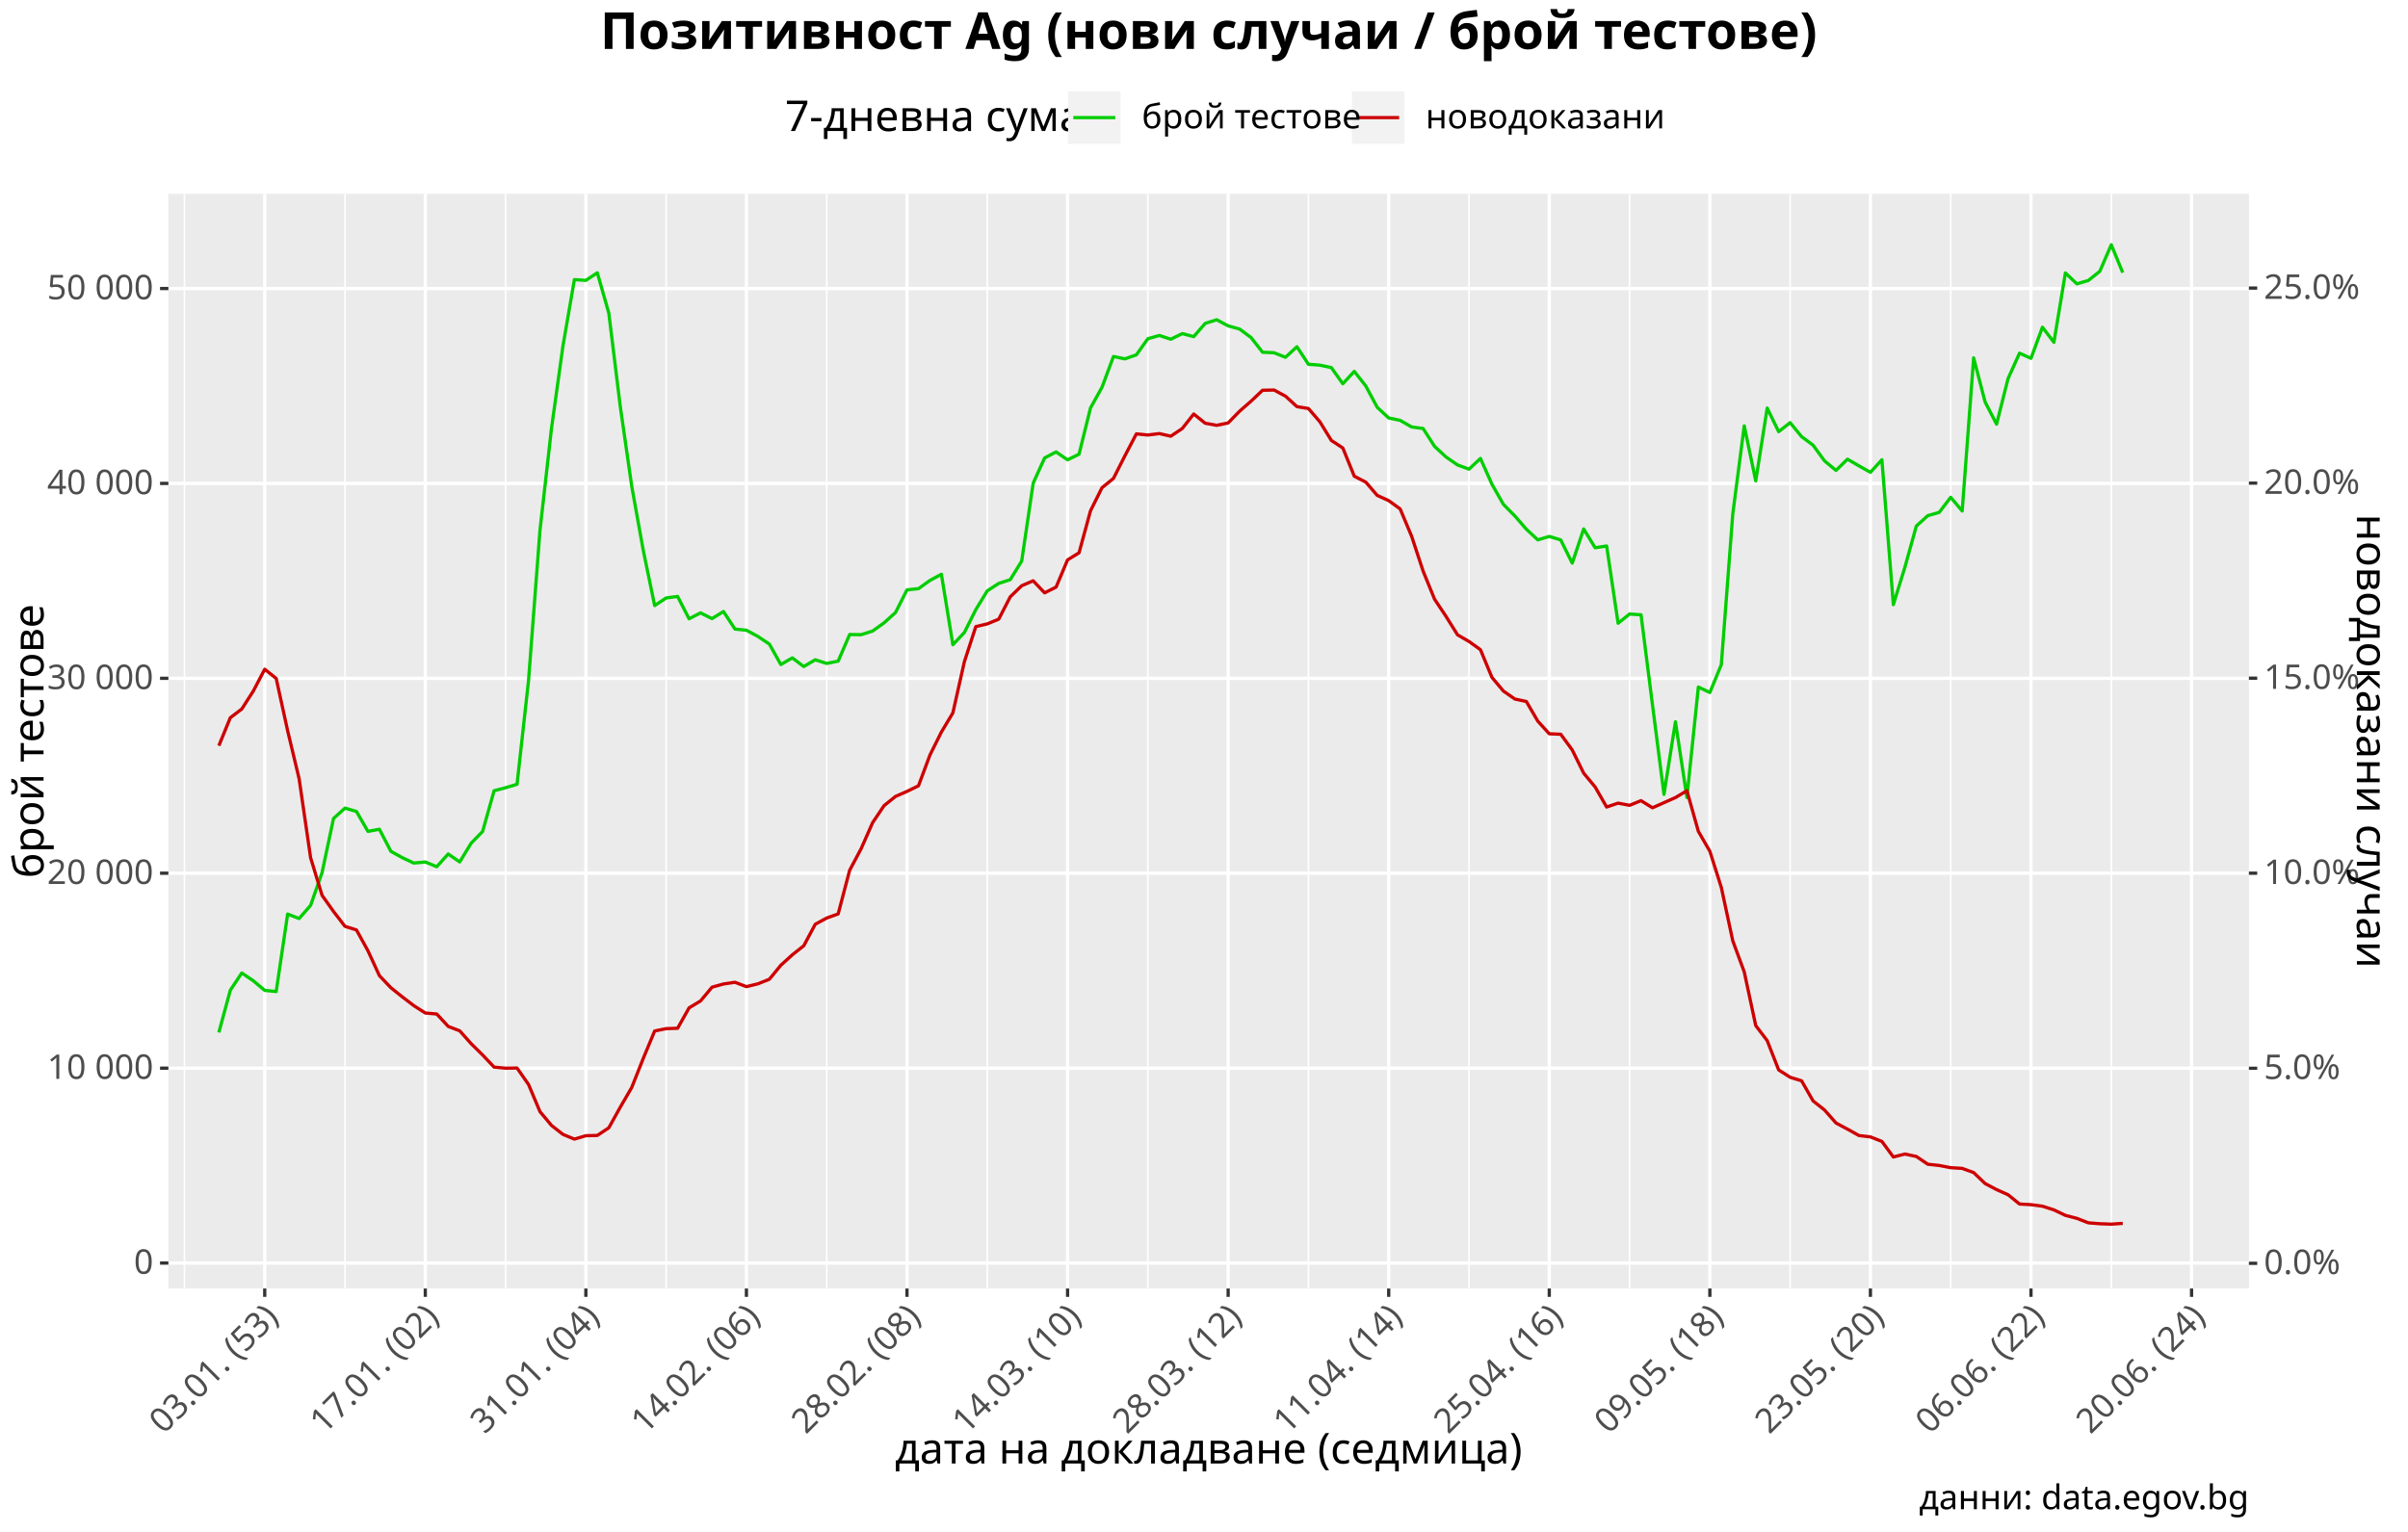
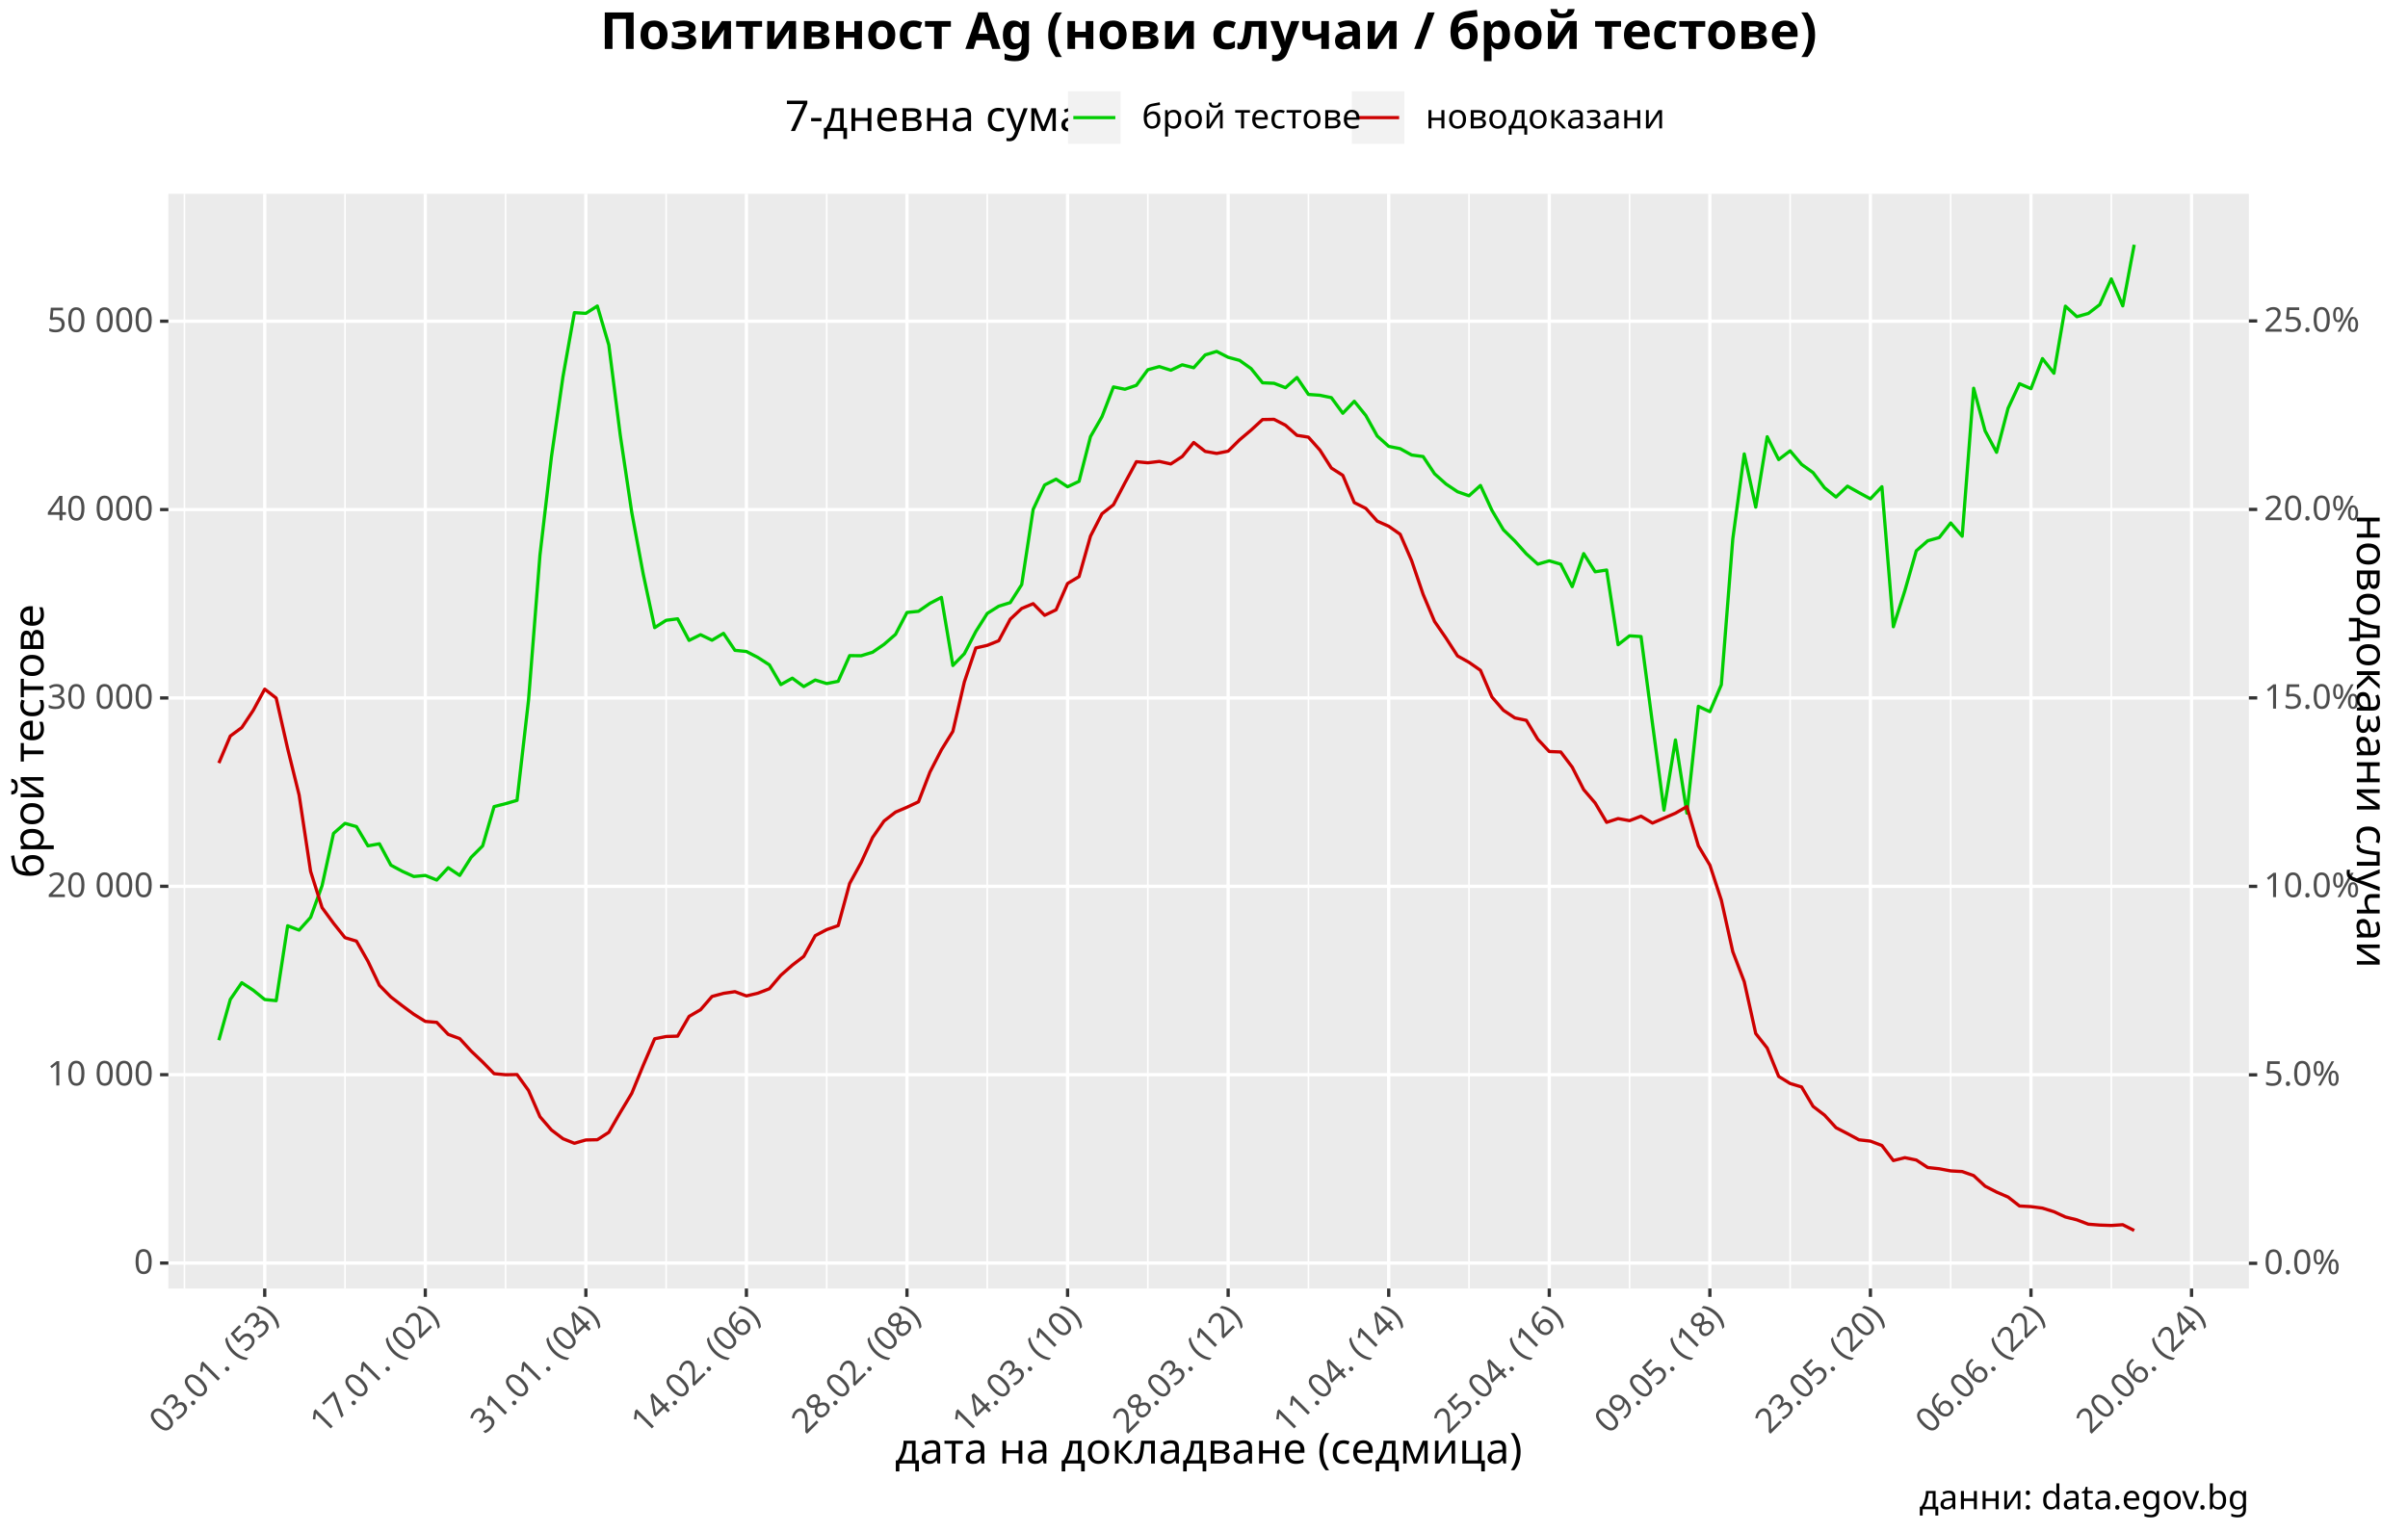
<svg xmlns="http://www.w3.org/2000/svg" class="svglite" viewBox="0 0 792.00 504.00">
  <defs>
    <style type="text/css">
    .svglite line, .svglite polyline, .svglite polygon, .svglite path, .svglite rect, .svglite circle {
      fill: none;
      stroke: #000000;
      stroke-linecap: round;
      stroke-linejoin: round;
      stroke-miterlimit: 10.00;
    }
  </style>
  </defs>
  <rect width="100%" height="100%" style="stroke: none; fill: #FFFFFF;" />
  <defs>
    <clipPath id="cpMC4wMHw3OTIuMDB8MC4wMHw1MDQuMDA=">
      <rect x="0.00" y="0.00" width="792.00" height="504.00" />
    </clipPath>
  </defs>
  <g clip-path="url(#cpMC4wMHw3OTIuMDB8MC4wMHw1MDQuMDA=)">
    <rect x="-0" y="-0" width="792.00" height="504.00" style="stroke-width: 1.07; stroke: #FFFFFF; fill: #FFFFFF;" />
  </g>
  <defs>
    <clipPath id="cpNTUuMzh8NzM5LjY3fDYzLjc3fDQyMy45Mg==">
      <rect x="55.38" y="63.77" width="684.30" height="360.15" />
    </clipPath>
  </defs>
  <g clip-path="url(#cpNTUuMzh8NzM5LjY3fDYzLjc3fDQyMy45Mg==)">
    <rect x="55.38" y="63.77" width="684.30" height="360.15" style="stroke-width: 1.07; stroke: none; fill: #EBEBEB;" />
    <polyline points="60.66,423.92 60.66,63.77 " style="stroke-width: 0.53; stroke: #FFFFFF; stroke-linecap: butt;" />
    <polyline points="113.47,423.92 113.47,63.77 " style="stroke-width: 0.53; stroke: #FFFFFF; stroke-linecap: butt;" />
    <polyline points="166.28,423.92 166.28,63.77 " style="stroke-width: 0.53; stroke: #FFFFFF; stroke-linecap: butt;" />
    <polyline points="219.10,423.92 219.10,63.77 " style="stroke-width: 0.53; stroke: #FFFFFF; stroke-linecap: butt;" />
    <polyline points="271.91,423.92 271.91,63.77 " style="stroke-width: 0.53; stroke: #FFFFFF; stroke-linecap: butt;" />
    <polyline points="324.72,423.92 324.72,63.77 " style="stroke-width: 0.53; stroke: #FFFFFF; stroke-linecap: butt;" />
    <polyline points="377.53,423.92 377.53,63.77 " style="stroke-width: 0.53; stroke: #FFFFFF; stroke-linecap: butt;" />
    <polyline points="430.35,423.92 430.35,63.77 " style="stroke-width: 0.53; stroke: #FFFFFF; stroke-linecap: butt;" />
    <polyline points="483.16,423.92 483.16,63.77 " style="stroke-width: 0.53; stroke: #FFFFFF; stroke-linecap: butt;" />
    <polyline points="535.97,423.92 535.97,63.77 " style="stroke-width: 0.53; stroke: #FFFFFF; stroke-linecap: butt;" />
    <polyline points="588.78,423.92 588.78,63.77 " style="stroke-width: 0.53; stroke: #FFFFFF; stroke-linecap: butt;" />
    <polyline points="641.59,423.92 641.59,63.77 " style="stroke-width: 0.53; stroke: #FFFFFF; stroke-linecap: butt;" />
    <polyline points="694.41,423.92 694.41,63.77 " style="stroke-width: 0.53; stroke: #FFFFFF; stroke-linecap: butt;" />
    <polyline points="55.38,415.54 739.67,415.54 " style="stroke-width: 1.07; stroke: #FFFFFF; stroke-linecap: butt;" />
-     <polyline points="55.38,351.42 739.67,351.42 " style="stroke-width: 1.07; stroke: #FFFFFF; stroke-linecap: butt;" />
-     <polyline points="55.38,287.29 739.67,287.29 " style="stroke-width: 1.07; stroke: #FFFFFF; stroke-linecap: butt;" />
-     <polyline points="55.38,223.17 739.67,223.17 " style="stroke-width: 1.07; stroke: #FFFFFF; stroke-linecap: butt;" />
-     <polyline points="55.38,159.05 739.67,159.05 " style="stroke-width: 1.07; stroke: #FFFFFF; stroke-linecap: butt;" />
-     <polyline points="55.38,94.92 739.67,94.92 " style="stroke-width: 1.07; stroke: #FFFFFF; stroke-linecap: butt;" />
+     <polyline points="55.38,353.57 739.67,353.57 " style="stroke-width: 1.07; stroke: #FFFFFF; stroke-linecap: butt;" />
+     <polyline points="55.38,291.60 739.67,291.60 " style="stroke-width: 1.07; stroke: #FFFFFF; stroke-linecap: butt;" />
+     <polyline points="55.38,229.63 739.67,229.63 " style="stroke-width: 1.07; stroke: #FFFFFF; stroke-linecap: butt;" />
+     <polyline points="55.38,167.65 739.67,167.65 " style="stroke-width: 1.07; stroke: #FFFFFF; stroke-linecap: butt;" />
+     <polyline points="55.38,105.68 739.67,105.68 " style="stroke-width: 1.07; stroke: #FFFFFF; stroke-linecap: butt;" />
    <polyline points="87.07,423.92 87.07,63.77 " style="stroke-width: 1.07; stroke: #FFFFFF; stroke-linecap: butt;" />
    <polyline points="139.88,423.92 139.88,63.77 " style="stroke-width: 1.07; stroke: #FFFFFF; stroke-linecap: butt;" />
    <polyline points="192.69,423.92 192.69,63.77 " style="stroke-width: 1.07; stroke: #FFFFFF; stroke-linecap: butt;" />
    <polyline points="245.50,423.92 245.50,63.77 " style="stroke-width: 1.07; stroke: #FFFFFF; stroke-linecap: butt;" />
    <polyline points="298.31,423.92 298.31,63.77 " style="stroke-width: 1.07; stroke: #FFFFFF; stroke-linecap: butt;" />
    <polyline points="351.13,423.92 351.13,63.77 " style="stroke-width: 1.07; stroke: #FFFFFF; stroke-linecap: butt;" />
    <polyline points="403.94,423.92 403.94,63.77 " style="stroke-width: 1.07; stroke: #FFFFFF; stroke-linecap: butt;" />
    <polyline points="456.75,423.92 456.75,63.77 " style="stroke-width: 1.07; stroke: #FFFFFF; stroke-linecap: butt;" />
    <polyline points="509.56,423.92 509.56,63.77 " style="stroke-width: 1.07; stroke: #FFFFFF; stroke-linecap: butt;" />
    <polyline points="562.38,423.92 562.38,63.77 " style="stroke-width: 1.07; stroke: #FFFFFF; stroke-linecap: butt;" />
    <polyline points="615.19,423.92 615.19,63.77 " style="stroke-width: 1.07; stroke: #FFFFFF; stroke-linecap: butt;" />
    <polyline points="668.00,423.92 668.00,63.77 " style="stroke-width: 1.07; stroke: #FFFFFF; stroke-linecap: butt;" />
    <polyline points="720.81,423.92 720.81,63.77 " style="stroke-width: 1.07; stroke: #FFFFFF; stroke-linecap: butt;" />
-     <polyline points="71.98,339.68 75.75,325.79 79.52,320.12 83.29,322.66 87.07,325.84 90.84,326.22 94.61,300.72 98.38,302.20 102.16,297.86 105.93,287.07 109.70,269.28 113.47,265.87 117.24,266.97 121.02,273.53 124.79,272.82 128.56,280.08 132.33,282.18 136.11,283.95 139.88,283.59 143.65,285.15 147.42,280.96 151.20,283.58 154.97,277.41 158.74,273.53 162.51,260.16 166.28,259.16 170.06,258.03 173.83,223.96 177.60,174.50 181.37,141.08 185.15,113.87 188.92,92.00 192.69,92.25 196.46,89.75 200.24,103.00 204.01,133.73 207.78,159.98 211.55,180.95 215.32,199.23 219.10,196.73 222.87,196.23 226.64,203.58 230.41,201.64 234.19,203.52 237.96,201.19 241.73,206.96 245.50,207.35 249.27,209.38 253.05,211.91 256.82,218.63 260.59,216.44 264.36,219.29 268.14,217.07 271.91,218.27 275.68,217.51 279.45,208.76 283.23,208.81 287.00,207.62 290.77,204.92 294.54,201.52 298.31,194.07 302.09,193.67 305.86,190.97 309.63,188.94 313.40,212.12 317.18,208.10 320.95,200.56 324.72,194.39 328.49,191.94 332.27,190.71 336.04,184.59 339.81,158.98 343.58,150.67 347.35,148.69 351.13,151.28 354.90,149.44 358.67,134.22 362.44,127.44 366.22,117.29 369.99,118.07 373.76,116.74 377.53,111.44 381.31,110.37 385.08,111.60 388.85,109.76 392.62,110.75 396.39,106.40 400.17,105.20 403.94,107.20 407.71,108.26 411.48,111.05 415.26,115.89 419.03,116.05 422.80,117.55 426.57,114.08 430.35,119.85 434.12,120.13 437.89,120.95 441.66,126.26 445.43,122.18 449.21,126.99 452.98,134.01 456.75,137.52 460.52,138.30 464.30,140.47 468.07,140.98 471.84,146.86 475.61,150.35 479.39,152.97 483.16,154.35 486.93,150.83 490.70,159.30 494.47,165.93 498.25,169.76 502.02,174.10 505.79,177.62 509.56,176.48 513.34,177.64 517.11,185.27 520.88,174.03 524.65,180.21 528.43,179.63 532.20,205.05 535.97,202.02 539.74,202.27 543.51,231.94 547.29,261.34 551.06,237.48 554.83,262.38 558.60,226.03 562.38,227.84 566.15,218.68 569.92,169.06 573.69,140.11 577.47,158.21 581.24,134.25 585.01,142.02 588.78,139.05 592.55,143.65 596.33,146.47 600.10,151.63 603.87,154.76 607.64,151.08 611.42,153.27 615.19,155.39 618.96,151.26 622.73,198.93 626.51,186.68 630.28,173.08 634.05,169.66 637.82,168.57 641.59,163.61 645.37,168.12 649.14,117.74 652.91,132.25 656.68,139.55 660.46,124.57 664.23,116.19 668.00,117.89 671.77,107.65 675.54,112.62 679.32,89.80 683.09,93.38 686.86,92.28 690.63,89.27 694.41,80.52 698.18,89.70 " style="stroke-width: 1.07; stroke: #00CD00; stroke-linecap: butt;" />
-     <polyline points="71.98,245.34 75.75,236.13 79.52,233.27 83.29,227.40 87.07,220.18 90.84,223.20 94.61,240.43 98.38,256.20 102.16,282.21 105.93,294.56 109.70,299.88 113.47,304.77 117.24,305.95 121.02,312.81 124.79,320.99 128.56,324.96 132.33,327.98 136.11,330.86 139.88,333.28 143.65,333.61 147.42,337.69 151.20,339.14 154.97,343.38 158.74,347.09 162.51,351.08 166.28,351.44 170.06,351.38 173.83,356.78 177.60,365.73 181.37,370.24 185.15,373.21 188.92,374.77 192.69,373.65 196.46,373.56 200.24,371.05 204.01,364.27 207.78,357.78 211.55,348.27 215.32,339.20 219.10,338.42 222.87,338.30 226.64,331.59 230.41,329.31 234.19,324.78 237.96,323.73 241.73,323.17 245.50,324.61 249.27,323.68 253.05,322.17 256.82,317.57 260.59,314.14 264.36,311.16 268.14,304.08 271.91,302.03 275.68,300.68 279.45,286.33 283.23,279.22 287.00,270.67 290.77,265.06 294.54,262.03 298.31,260.37 302.09,258.53 305.86,248.41 309.63,240.84 313.40,234.55 317.18,217.73 320.95,206.15 324.72,205.26 328.49,203.70 332.27,196.37 336.04,192.71 339.81,191.08 343.58,195.04 347.35,193.16 351.13,184.20 354.90,181.87 358.67,168.06 362.44,160.48 366.22,157.40 369.99,149.95 373.76,142.74 377.53,143.12 381.31,142.65 385.08,143.51 388.85,140.98 392.62,136.21 396.39,139.24 400.17,139.93 403.94,139.15 407.71,135.28 411.48,131.99 415.26,128.40 419.03,128.32 422.80,130.33 426.57,133.78 430.35,134.40 434.12,138.78 437.89,144.91 441.66,147.39 445.43,156.67 449.21,158.62 452.98,162.99 456.75,164.71 460.52,167.44 464.30,176.46 468.07,187.90 471.84,197.15 475.61,202.81 479.39,208.86 483.16,211.05 486.93,213.76 490.70,222.85 494.47,227.36 498.25,229.98 502.02,230.79 505.79,237.26 509.56,241.41 513.34,241.57 517.11,246.73 520.88,254.38 524.65,258.92 528.43,265.51 532.20,264.23 535.97,264.95 539.74,263.42 543.51,265.76 547.29,264.08 551.06,262.40 554.83,260.15 558.60,273.52 562.38,280.07 566.15,291.98 569.92,309.54 573.69,319.76 577.47,337.41 581.24,342.37 585.01,352.01 588.78,354.42 592.55,355.59 596.33,362.21 600.10,365.19 603.87,369.47 607.64,371.48 611.42,373.59 615.19,374.04 618.96,375.53 622.73,380.65 626.51,379.68 630.28,380.47 634.05,383.03 637.82,383.44 641.59,384.17 645.37,384.40 649.14,385.77 652.91,389.39 656.68,391.38 660.46,393.07 664.23,396.12 668.00,396.34 671.77,396.84 675.54,398.06 679.32,399.86 683.09,400.84 686.86,402.31 690.63,402.61 694.41,402.75 698.18,402.49 " style="stroke-width: 1.07; stroke: #CD0000; stroke-linecap: butt;" />
+     <polyline points="71.98,342.23 75.75,328.81 79.52,323.32 83.29,325.78 87.07,328.85 90.84,329.22 94.61,304.58 98.38,306.01 102.16,301.81 105.93,291.38 109.70,274.19 113.47,270.89 117.24,271.95 121.02,278.29 124.79,277.61 128.56,284.63 132.33,286.66 136.11,288.37 139.88,288.02 143.65,289.53 147.42,285.48 151.20,288.01 154.97,282.05 158.74,278.30 162.51,265.37 166.28,264.41 170.06,263.31 173.83,230.39 177.60,182.59 181.37,150.29 185.15,124.00 188.92,102.86 192.69,103.10 196.46,100.68 200.24,113.49 204.01,143.19 207.78,168.55 211.55,188.82 215.32,206.49 219.10,204.08 222.87,203.59 226.64,210.69 230.41,208.82 234.19,210.63 237.96,208.38 241.73,213.96 245.50,214.34 249.27,216.30 253.05,218.74 256.82,225.23 260.59,223.12 264.36,225.88 268.14,223.73 271.91,224.89 275.68,224.15 279.45,215.70 283.23,215.74 287.00,214.59 290.77,211.99 294.54,208.71 298.31,201.50 302.09,201.12 305.86,198.50 309.63,196.54 313.40,218.95 317.18,215.06 320.95,207.77 324.72,201.81 328.49,199.44 332.27,198.26 336.04,192.34 339.81,167.59 343.58,159.56 347.35,157.65 351.13,160.15 354.90,158.37 358.67,143.66 362.44,137.10 366.22,127.30 369.99,128.06 373.76,126.77 377.53,121.64 381.31,120.61 385.08,121.80 388.85,120.02 392.62,120.98 396.39,116.77 400.17,115.62 403.94,117.55 407.71,118.57 411.48,121.26 415.26,125.94 419.03,126.10 422.80,127.55 426.57,124.19 430.35,129.77 434.12,130.04 437.89,130.83 441.66,135.96 445.43,132.02 449.21,136.68 452.98,143.46 456.75,146.85 460.52,147.61 464.30,149.70 468.07,150.20 471.84,155.88 475.61,159.25 479.39,161.78 483.16,163.11 486.93,159.72 490.70,167.90 494.47,174.30 498.25,178.01 502.02,182.21 505.79,185.61 509.56,184.51 513.34,185.62 517.11,193.00 520.88,182.14 524.65,188.11 528.43,187.54 532.20,212.11 535.97,209.19 539.74,209.43 543.51,238.10 547.29,266.52 551.06,243.45 554.83,267.52 558.60,232.38 562.38,234.14 566.15,225.28 569.92,177.33 573.69,149.35 577.47,166.84 581.24,143.69 585.01,151.20 588.78,148.33 592.55,152.78 596.33,155.50 600.10,160.48 603.87,163.52 607.64,159.95 611.42,162.07 615.19,164.12 618.96,160.13 622.73,206.20 626.51,194.36 630.28,181.21 634.05,177.91 637.82,176.86 641.59,172.06 645.37,176.42 649.14,127.73 652.91,141.76 656.68,148.81 660.46,134.33 664.23,126.24 668.00,127.88 671.77,117.98 675.54,122.79 679.32,100.73 683.09,104.19 686.86,103.12 690.63,100.22 694.41,91.76 698.18,100.63 701.95,80.52 " style="stroke-width: 1.07; stroke: #00CD00; stroke-linecap: butt;" />
+     <polyline points="71.98,251.05 75.75,242.15 79.52,239.38 83.29,233.71 87.07,226.73 90.84,229.66 94.61,246.30 98.38,261.55 102.16,286.68 105.93,298.62 109.70,303.76 113.47,308.49 117.24,309.63 121.02,316.26 124.79,324.16 128.56,328.00 132.33,330.91 136.11,333.70 139.88,336.04 143.65,336.36 147.42,340.31 151.20,341.70 154.97,345.81 158.74,349.39 162.51,353.24 166.28,353.59 170.06,353.53 173.83,358.75 177.60,367.40 181.37,371.76 185.15,374.63 188.92,376.14 192.69,375.05 196.46,374.97 200.24,372.54 204.01,365.99 207.78,359.72 211.55,350.53 215.32,341.76 219.10,341.01 222.87,340.89 226.64,334.40 230.41,332.20 234.19,327.83 237.96,326.81 241.73,326.26 245.50,327.66 249.27,326.76 253.05,325.30 256.82,320.86 260.59,317.54 264.36,314.66 268.14,307.82 271.91,305.84 275.68,304.53 279.45,290.67 283.23,283.79 287.00,275.53 290.77,270.11 294.54,267.19 298.31,265.58 302.09,263.80 305.86,254.02 309.63,246.70 313.40,240.62 317.18,224.36 320.95,213.18 324.72,212.32 328.49,210.81 332.27,203.73 336.04,200.19 339.81,198.61 343.58,202.44 347.35,200.63 351.13,191.96 354.90,189.71 358.67,176.37 362.44,169.03 366.22,166.07 369.99,158.86 373.76,151.90 377.53,152.26 381.31,151.81 385.08,152.64 388.85,150.19 392.62,145.58 396.39,148.51 400.17,149.18 403.94,148.43 407.71,144.69 411.48,141.51 415.26,138.03 419.03,137.96 422.80,139.90 426.57,143.23 430.35,143.83 434.12,148.07 437.89,153.99 441.66,156.39 445.43,165.35 449.21,167.24 452.98,171.46 456.75,173.13 460.52,175.77 464.30,184.48 468.07,195.54 471.84,204.48 475.61,209.95 479.39,215.80 483.16,217.91 486.93,220.53 490.70,229.32 494.47,233.67 498.25,236.20 502.02,236.99 505.79,243.24 509.56,247.25 513.34,247.40 517.11,252.39 520.88,259.79 524.65,264.18 528.43,270.55 532.20,269.31 535.97,270.00 539.74,268.53 543.51,270.79 547.29,269.16 551.06,267.54 554.83,265.37 558.60,278.28 562.38,284.62 566.15,296.12 569.92,313.10 573.69,322.97 577.47,340.03 581.24,344.82 585.01,354.14 588.78,356.47 592.55,357.61 596.33,364.00 600.10,366.88 603.87,371.01 607.64,372.96 611.42,375.00 615.19,375.43 618.96,376.87 622.73,381.82 626.51,380.88 630.28,381.65 634.05,384.12 637.82,384.52 641.59,385.23 645.37,385.44 649.14,386.77 652.91,390.26 656.68,392.19 660.46,393.83 664.23,396.77 668.00,396.98 671.77,397.47 675.54,398.65 679.32,400.39 683.09,401.33 686.86,402.76 690.63,403.05 694.41,403.18 698.18,402.93 701.95,404.83 " style="stroke-width: 1.07; stroke: #CD0000; stroke-linecap: butt;" />
  </g>
  <g clip-path="url(#cpMC4wMHw3OTIuMDB8MC4wMHw1MDQuMDA=)">
    <text x="50.45" y="419.08" text-anchor="end" style="font-size: 11.20px; fill: #4D4D4D; font-family: Calibri;" textLength="5.67px" lengthAdjust="spacingAndGlyphs">0</text>
-     <text x="50.45" y="354.95" text-anchor="end" style="font-size: 11.20px; fill: #4D4D4D; font-family: Calibri;" textLength="30.90px" lengthAdjust="spacingAndGlyphs">10 000</text>
-     <text x="50.45" y="290.83" text-anchor="end" style="font-size: 11.20px; fill: #4D4D4D; font-family: Calibri;" textLength="30.90px" lengthAdjust="spacingAndGlyphs">20 000</text>
-     <text x="50.45" y="226.71" text-anchor="end" style="font-size: 11.20px; fill: #4D4D4D; font-family: Calibri;" textLength="30.90px" lengthAdjust="spacingAndGlyphs">30 000</text>
-     <text x="50.45" y="162.58" text-anchor="end" style="font-size: 11.20px; fill: #4D4D4D; font-family: Calibri;" textLength="30.90px" lengthAdjust="spacingAndGlyphs">40 000</text>
-     <text x="50.45" y="98.46" text-anchor="end" style="font-size: 11.20px; fill: #4D4D4D; font-family: Calibri;" textLength="30.90px" lengthAdjust="spacingAndGlyphs">50 000</text>
+     <text x="50.45" y="357.11" text-anchor="end" style="font-size: 11.20px; fill: #4D4D4D; font-family: Calibri;" textLength="30.90px" lengthAdjust="spacingAndGlyphs">10 000</text>
+     <text x="50.45" y="295.13" text-anchor="end" style="font-size: 11.20px; fill: #4D4D4D; font-family: Calibri;" textLength="30.90px" lengthAdjust="spacingAndGlyphs">20 000</text>
+     <text x="50.45" y="233.16" text-anchor="end" style="font-size: 11.20px; fill: #4D4D4D; font-family: Calibri;" textLength="30.90px" lengthAdjust="spacingAndGlyphs">30 000</text>
+     <text x="50.45" y="171.19" text-anchor="end" style="font-size: 11.20px; fill: #4D4D4D; font-family: Calibri;" textLength="30.90px" lengthAdjust="spacingAndGlyphs">40 000</text>
+     <text x="50.45" y="109.22" text-anchor="end" style="font-size: 11.20px; fill: #4D4D4D; font-family: Calibri;" textLength="30.90px" lengthAdjust="spacingAndGlyphs">50 000</text>
    <polyline points="52.64,415.54 55.38,415.54 " style="stroke-width: 1.07; stroke: #333333; stroke-linecap: butt;" />
-     <polyline points="52.64,351.42 55.38,351.42 " style="stroke-width: 1.07; stroke: #333333; stroke-linecap: butt;" />
-     <polyline points="52.64,287.29 55.38,287.29 " style="stroke-width: 1.07; stroke: #333333; stroke-linecap: butt;" />
-     <polyline points="52.64,223.17 55.38,223.17 " style="stroke-width: 1.07; stroke: #333333; stroke-linecap: butt;" />
-     <polyline points="52.64,159.05 55.38,159.05 " style="stroke-width: 1.07; stroke: #333333; stroke-linecap: butt;" />
-     <polyline points="52.64,94.92 55.38,94.92 " style="stroke-width: 1.07; stroke: #333333; stroke-linecap: butt;" />
+     <polyline points="52.64,353.57 55.38,353.57 " style="stroke-width: 1.07; stroke: #333333; stroke-linecap: butt;" />
+     <polyline points="52.64,291.60 55.38,291.60 " style="stroke-width: 1.07; stroke: #333333; stroke-linecap: butt;" />
+     <polyline points="52.64,229.63 55.38,229.63 " style="stroke-width: 1.07; stroke: #333333; stroke-linecap: butt;" />
+     <polyline points="52.64,167.65 55.38,167.65 " style="stroke-width: 1.07; stroke: #333333; stroke-linecap: butt;" />
+     <polyline points="52.64,105.68 55.38,105.68 " style="stroke-width: 1.07; stroke: #333333; stroke-linecap: butt;" />
    <polyline points="739.67,415.63 742.41,415.63 " style="stroke-width: 1.07; stroke: #333333; stroke-linecap: butt;" />
-     <polyline points="739.67,351.46 742.41,351.46 " style="stroke-width: 1.07; stroke: #333333; stroke-linecap: butt;" />
-     <polyline points="739.67,287.29 742.41,287.29 " style="stroke-width: 1.07; stroke: #333333; stroke-linecap: butt;" />
-     <polyline points="739.67,223.12 742.41,223.12 " style="stroke-width: 1.07; stroke: #333333; stroke-linecap: butt;" />
-     <polyline points="739.67,158.95 742.41,158.95 " style="stroke-width: 1.07; stroke: #333333; stroke-linecap: butt;" />
-     <polyline points="739.67,94.78 742.41,94.78 " style="stroke-width: 1.07; stroke: #333333; stroke-linecap: butt;" />
+     <polyline points="739.67,353.62 742.41,353.62 " style="stroke-width: 1.07; stroke: #333333; stroke-linecap: butt;" />
+     <polyline points="739.67,291.61 742.41,291.61 " style="stroke-width: 1.07; stroke: #333333; stroke-linecap: butt;" />
+     <polyline points="739.67,229.60 742.41,229.60 " style="stroke-width: 1.07; stroke: #333333; stroke-linecap: butt;" />
+     <polyline points="739.67,167.60 742.41,167.60 " style="stroke-width: 1.07; stroke: #333333; stroke-linecap: butt;" />
+     <polyline points="739.67,105.59 742.41,105.59 " style="stroke-width: 1.07; stroke: #333333; stroke-linecap: butt;" />
    <text x="744.61" y="419.16" style="font-size: 11.20px; fill: #4D4D4D; font-family: Calibri;" textLength="22.17px" lengthAdjust="spacingAndGlyphs">0.0%</text>
-     <text x="744.61" y="354.99" style="font-size: 11.20px; fill: #4D4D4D; font-family: Calibri;" textLength="22.17px" lengthAdjust="spacingAndGlyphs">5.0%</text>
-     <text x="744.61" y="290.82" style="font-size: 11.20px; fill: #4D4D4D; font-family: Calibri;" textLength="27.84px" lengthAdjust="spacingAndGlyphs">10.0%</text>
-     <text x="744.61" y="226.65" style="font-size: 11.20px; fill: #4D4D4D; font-family: Calibri;" textLength="27.84px" lengthAdjust="spacingAndGlyphs">15.0%</text>
-     <text x="744.61" y="162.48" style="font-size: 11.20px; fill: #4D4D4D; font-family: Calibri;" textLength="27.84px" lengthAdjust="spacingAndGlyphs">20.0%</text>
-     <text x="744.61" y="98.31" style="font-size: 11.20px; fill: #4D4D4D; font-family: Calibri;" textLength="27.84px" lengthAdjust="spacingAndGlyphs">25.0%</text>
+     <text x="744.61" y="357.15" style="font-size: 11.20px; fill: #4D4D4D; font-family: Calibri;" textLength="22.17px" lengthAdjust="spacingAndGlyphs">5.0%</text>
+     <text x="744.61" y="295.15" style="font-size: 11.20px; fill: #4D4D4D; font-family: Calibri;" textLength="27.84px" lengthAdjust="spacingAndGlyphs">10.0%</text>
+     <text x="744.61" y="233.14" style="font-size: 11.20px; fill: #4D4D4D; font-family: Calibri;" textLength="27.84px" lengthAdjust="spacingAndGlyphs">15.0%</text>
+     <text x="744.61" y="171.13" style="font-size: 11.20px; fill: #4D4D4D; font-family: Calibri;" textLength="27.84px" lengthAdjust="spacingAndGlyphs">20.0%</text>
+     <text x="744.61" y="109.13" style="font-size: 11.20px; fill: #4D4D4D; font-family: Calibri;" textLength="27.84px" lengthAdjust="spacingAndGlyphs">25.0%</text>
    <polyline points="87.07,426.66 87.07,423.92 " style="stroke-width: 1.07; stroke: #333333; stroke-linecap: butt;" />
    <polyline points="139.88,426.66 139.88,423.92 " style="stroke-width: 1.07; stroke: #333333; stroke-linecap: butt;" />
    <polyline points="192.69,426.66 192.69,423.92 " style="stroke-width: 1.07; stroke: #333333; stroke-linecap: butt;" />
    <polyline points="245.50,426.66 245.50,423.92 " style="stroke-width: 1.07; stroke: #333333; stroke-linecap: butt;" />
    <polyline points="298.31,426.66 298.31,423.92 " style="stroke-width: 1.07; stroke: #333333; stroke-linecap: butt;" />
    <polyline points="351.13,426.66 351.13,423.92 " style="stroke-width: 1.07; stroke: #333333; stroke-linecap: butt;" />
    <polyline points="403.94,426.66 403.94,423.92 " style="stroke-width: 1.07; stroke: #333333; stroke-linecap: butt;" />
    <polyline points="456.75,426.66 456.75,423.92 " style="stroke-width: 1.07; stroke: #333333; stroke-linecap: butt;" />
    <polyline points="509.56,426.66 509.56,423.92 " style="stroke-width: 1.07; stroke: #333333; stroke-linecap: butt;" />
    <polyline points="562.38,426.66 562.38,423.92 " style="stroke-width: 1.07; stroke: #333333; stroke-linecap: butt;" />
    <polyline points="615.19,426.66 615.19,423.92 " style="stroke-width: 1.07; stroke: #333333; stroke-linecap: butt;" />
    <polyline points="668.00,426.66 668.00,423.92 " style="stroke-width: 1.07; stroke: #333333; stroke-linecap: butt;" />
    <polyline points="720.81,426.66 720.81,423.92 " style="stroke-width: 1.07; stroke: #333333; stroke-linecap: butt;" />
    <text transform="translate(92.07,433.85) rotate(-45)" text-anchor="end" style="font-size: 11.20px; fill: #4D4D4D; font-family: Calibri;" textLength="49.00px" lengthAdjust="spacingAndGlyphs">03.01. (53)</text>
    <text transform="translate(144.88,433.85) rotate(-45)" text-anchor="end" style="font-size: 11.20px; fill: #4D4D4D; font-family: Calibri;" textLength="49.00px" lengthAdjust="spacingAndGlyphs">17.01. (02)</text>
    <text transform="translate(197.69,433.85) rotate(-45)" text-anchor="end" style="font-size: 11.20px; fill: #4D4D4D; font-family: Calibri;" textLength="49.00px" lengthAdjust="spacingAndGlyphs">31.01. (04)</text>
    <text transform="translate(250.50,433.85) rotate(-45)" text-anchor="end" style="font-size: 11.20px; fill: #4D4D4D; font-family: Calibri;" textLength="49.00px" lengthAdjust="spacingAndGlyphs">14.02. (06)</text>
    <text transform="translate(303.31,433.85) rotate(-45)" text-anchor="end" style="font-size: 11.20px; fill: #4D4D4D; font-family: Calibri;" textLength="49.00px" lengthAdjust="spacingAndGlyphs">28.02. (08)</text>
    <text transform="translate(356.13,433.85) rotate(-45)" text-anchor="end" style="font-size: 11.20px; fill: #4D4D4D; font-family: Calibri;" textLength="49.00px" lengthAdjust="spacingAndGlyphs">14.03. (10)</text>
    <text transform="translate(408.94,433.85) rotate(-45)" text-anchor="end" style="font-size: 11.20px; fill: #4D4D4D; font-family: Calibri;" textLength="49.00px" lengthAdjust="spacingAndGlyphs">28.03. (12)</text>
    <text transform="translate(461.75,433.85) rotate(-45)" text-anchor="end" style="font-size: 11.20px; fill: #4D4D4D; font-family: Calibri;" textLength="49.00px" lengthAdjust="spacingAndGlyphs">11.04. (14)</text>
    <text transform="translate(514.56,433.85) rotate(-45)" text-anchor="end" style="font-size: 11.20px; fill: #4D4D4D; font-family: Calibri;" textLength="49.00px" lengthAdjust="spacingAndGlyphs">25.04. (16)</text>
    <text transform="translate(567.38,433.85) rotate(-45)" text-anchor="end" style="font-size: 11.20px; fill: #4D4D4D; font-family: Calibri;" textLength="49.00px" lengthAdjust="spacingAndGlyphs">09.05. (18)</text>
    <text transform="translate(620.19,433.85) rotate(-45)" text-anchor="end" style="font-size: 11.20px; fill: #4D4D4D; font-family: Calibri;" textLength="49.00px" lengthAdjust="spacingAndGlyphs">23.05. (20)</text>
    <text transform="translate(673.00,433.85) rotate(-45)" text-anchor="end" style="font-size: 11.20px; fill: #4D4D4D; font-family: Calibri;" textLength="49.00px" lengthAdjust="spacingAndGlyphs">06.06. (22)</text>
    <text transform="translate(725.81,433.85) rotate(-45)" text-anchor="end" style="font-size: 11.20px; fill: #4D4D4D; font-family: Calibri;" textLength="49.00px" lengthAdjust="spacingAndGlyphs">20.06. (24)</text>
    <text x="397.53" y="481.49" text-anchor="middle" style="font-size: 14.00px; font-family: Calibri;" textLength="181.99px" lengthAdjust="spacingAndGlyphs">дата на докладване (седмица)</text>
    <text transform="translate(14.32,243.84) rotate(-90)" text-anchor="middle" style="font-size: 14.00px; font-family: Calibri;" textLength="77.69px" lengthAdjust="spacingAndGlyphs">брой тестове</text>
    <text transform="translate(775.19,243.84) rotate(90)" text-anchor="middle" style="font-size: 14.00px; font-family: Calibri;" textLength="128.39px" lengthAdjust="spacingAndGlyphs">новодоказани случаи</text>
    <rect x="252.73" y="24.57" width="289.59" height="28.24" style="stroke-width: 1.07; stroke: none; fill: #FFFFFF;" />
    <text x="258.21" y="43.11" style="font-size: 14.00px; font-family: Calibri;" textLength="86.10px" lengthAdjust="spacingAndGlyphs">7-дневна сума</text>
    <rect x="351.29" y="30.05" width="17.28" height="17.28" style="stroke-width: 1.07; stroke: none; fill: #F2F2F2;" />
    <line x1="353.02" y1="38.69" x2="366.84" y2="38.69" style="stroke-width: 1.07; stroke: #00CD00; stroke-linecap: butt;" />
    <rect x="444.63" y="30.05" width="17.28" height="17.28" style="stroke-width: 1.07; stroke: none; fill: #F2F2F2;" />
    <line x1="446.35" y1="38.69" x2="460.18" y2="38.69" style="stroke-width: 1.07; stroke: #CD0000; stroke-linecap: butt;" />
    <text x="375.54" y="42.23" style="font-size: 11.20px; font-family: Calibri;" textLength="62.11px" lengthAdjust="spacingAndGlyphs">брой тестове</text>
    <text x="468.88" y="42.23" style="font-size: 11.20px; font-family: Calibri;" textLength="67.96px" lengthAdjust="spacingAndGlyphs">новодоказани</text>
    <text x="397.53" y="16.10" text-anchor="middle" style="font-size: 16.80px; font-weight: bold; font-family: Calibri;" textLength="326.91px" lengthAdjust="spacingAndGlyphs">Позитивност Ag (нови случаи / брой тестове)</text>
    <text x="739.67" y="496.53" text-anchor="end" style="font-size: 11.20px; font-family: Calibri;" textLength="94.05px" lengthAdjust="spacingAndGlyphs">данни: data.egov.bg</text>
  </g>
</svg>
